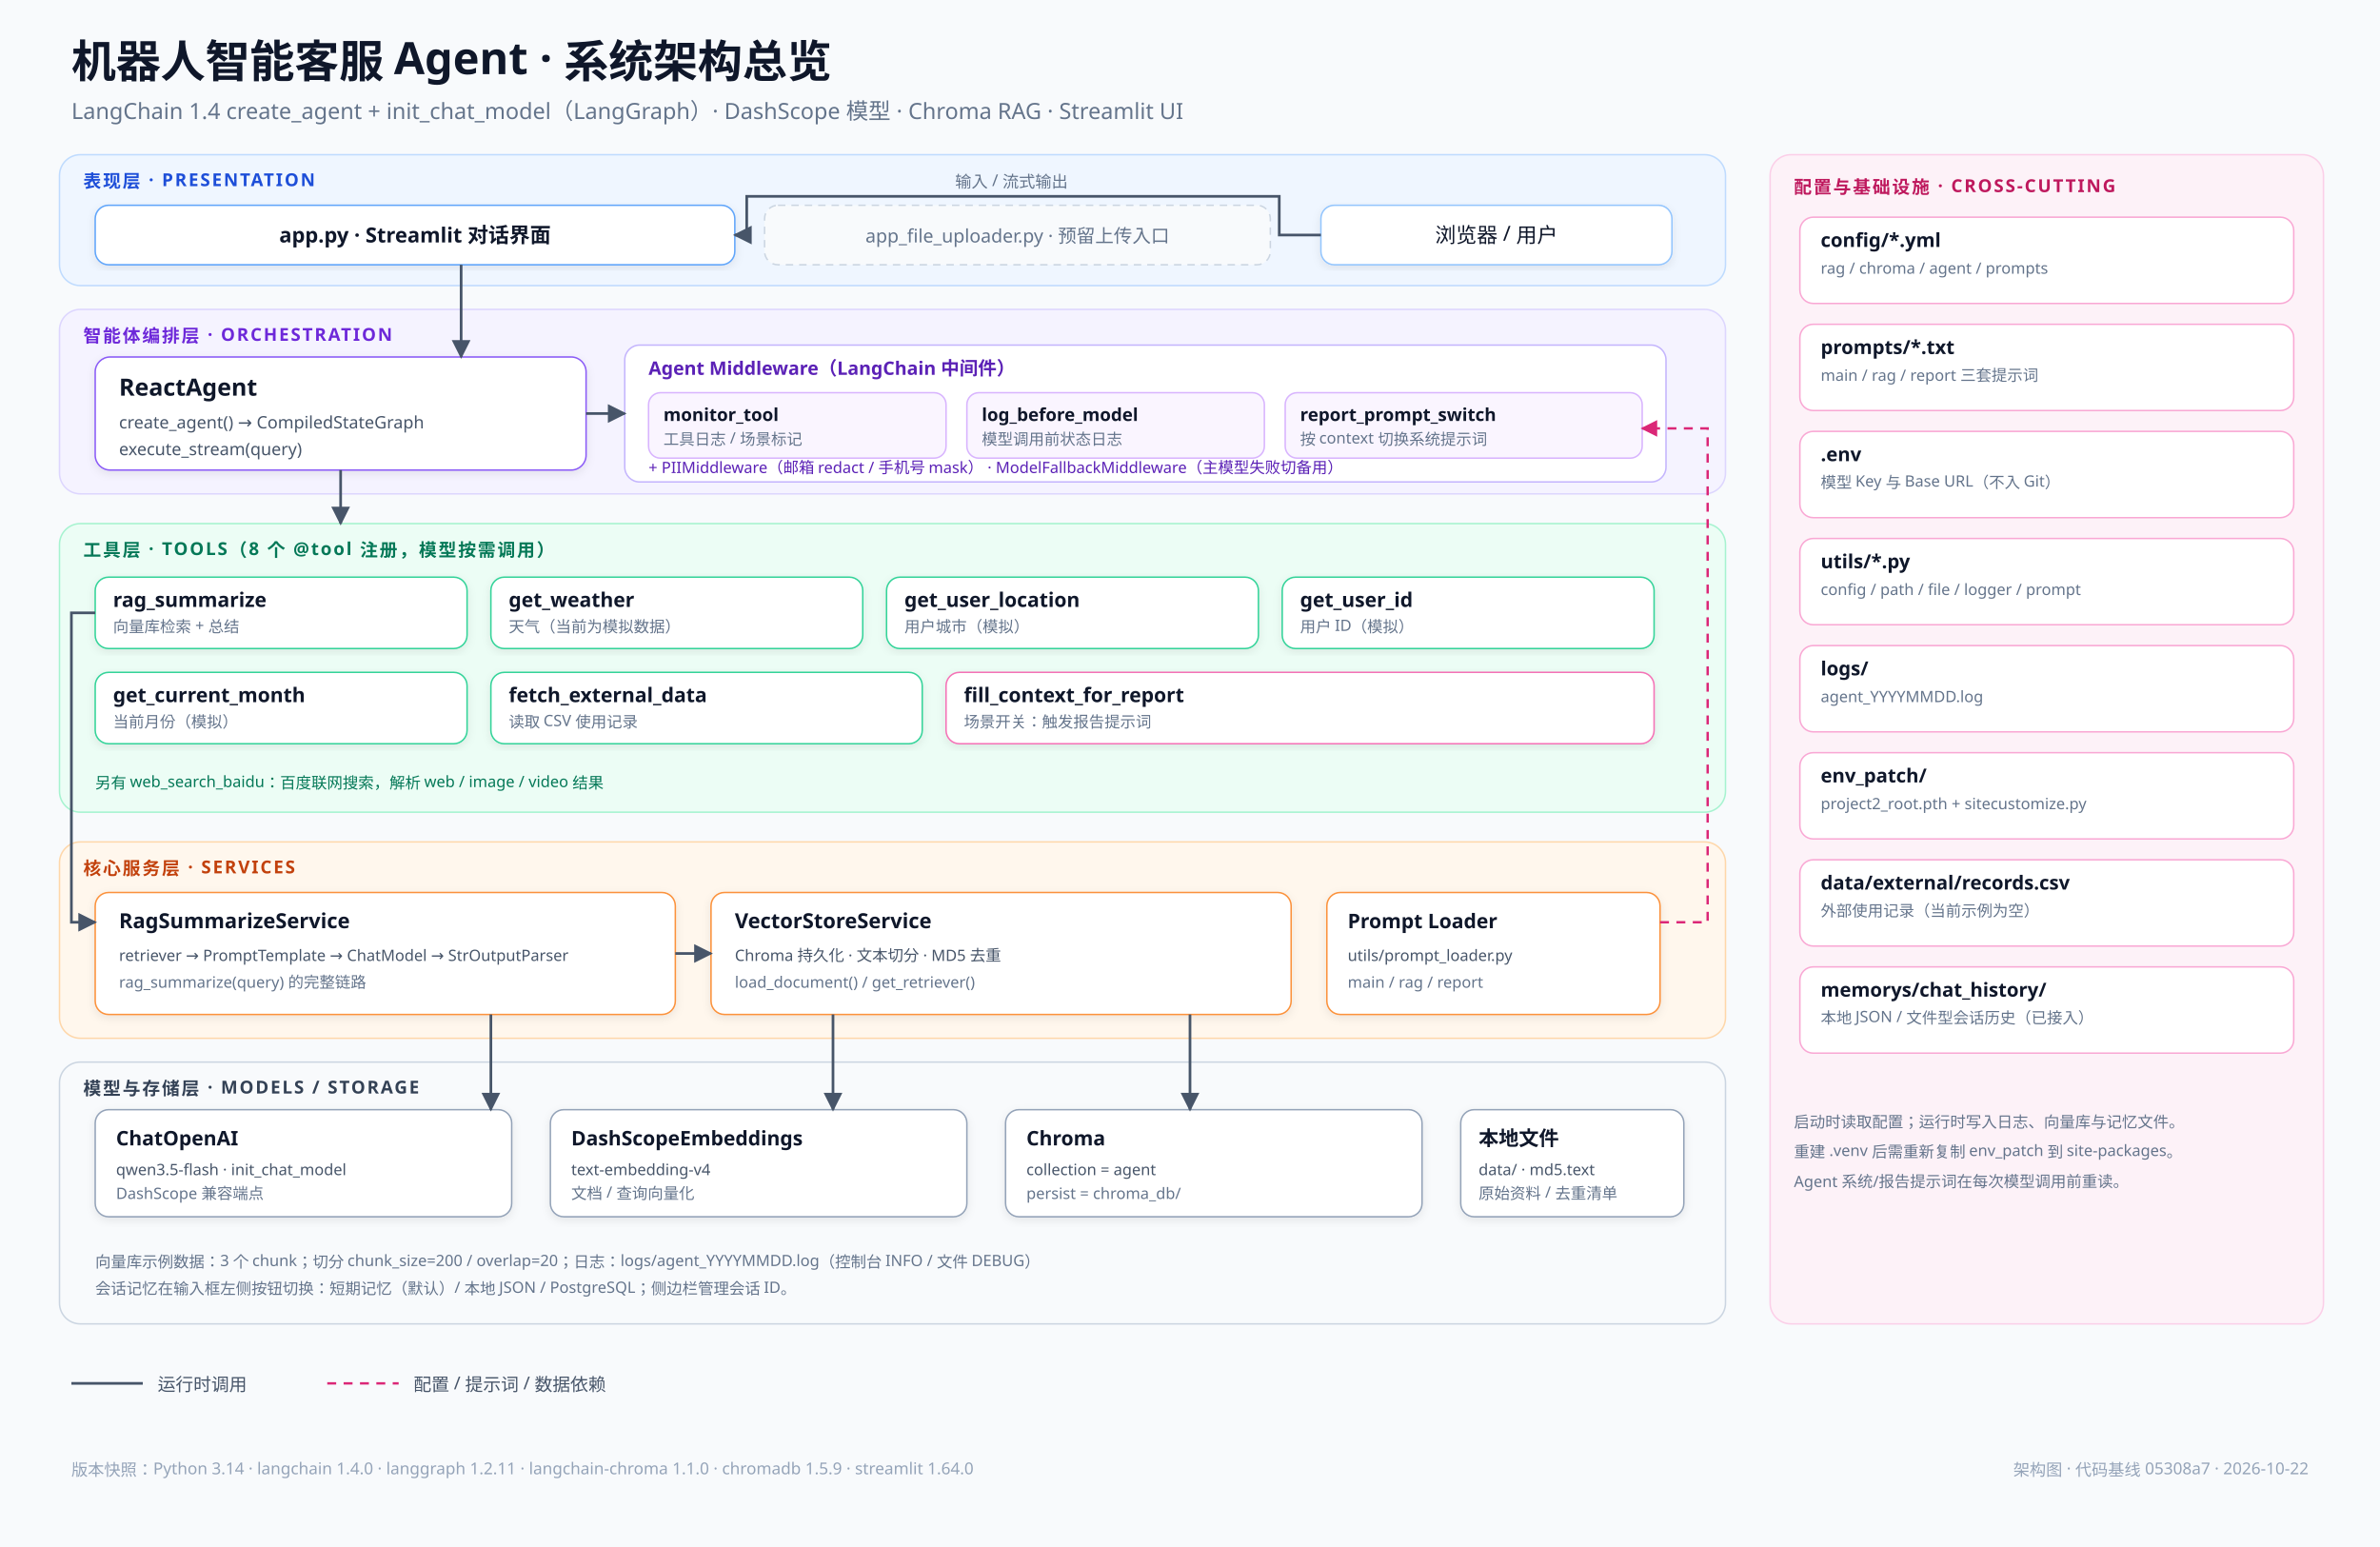
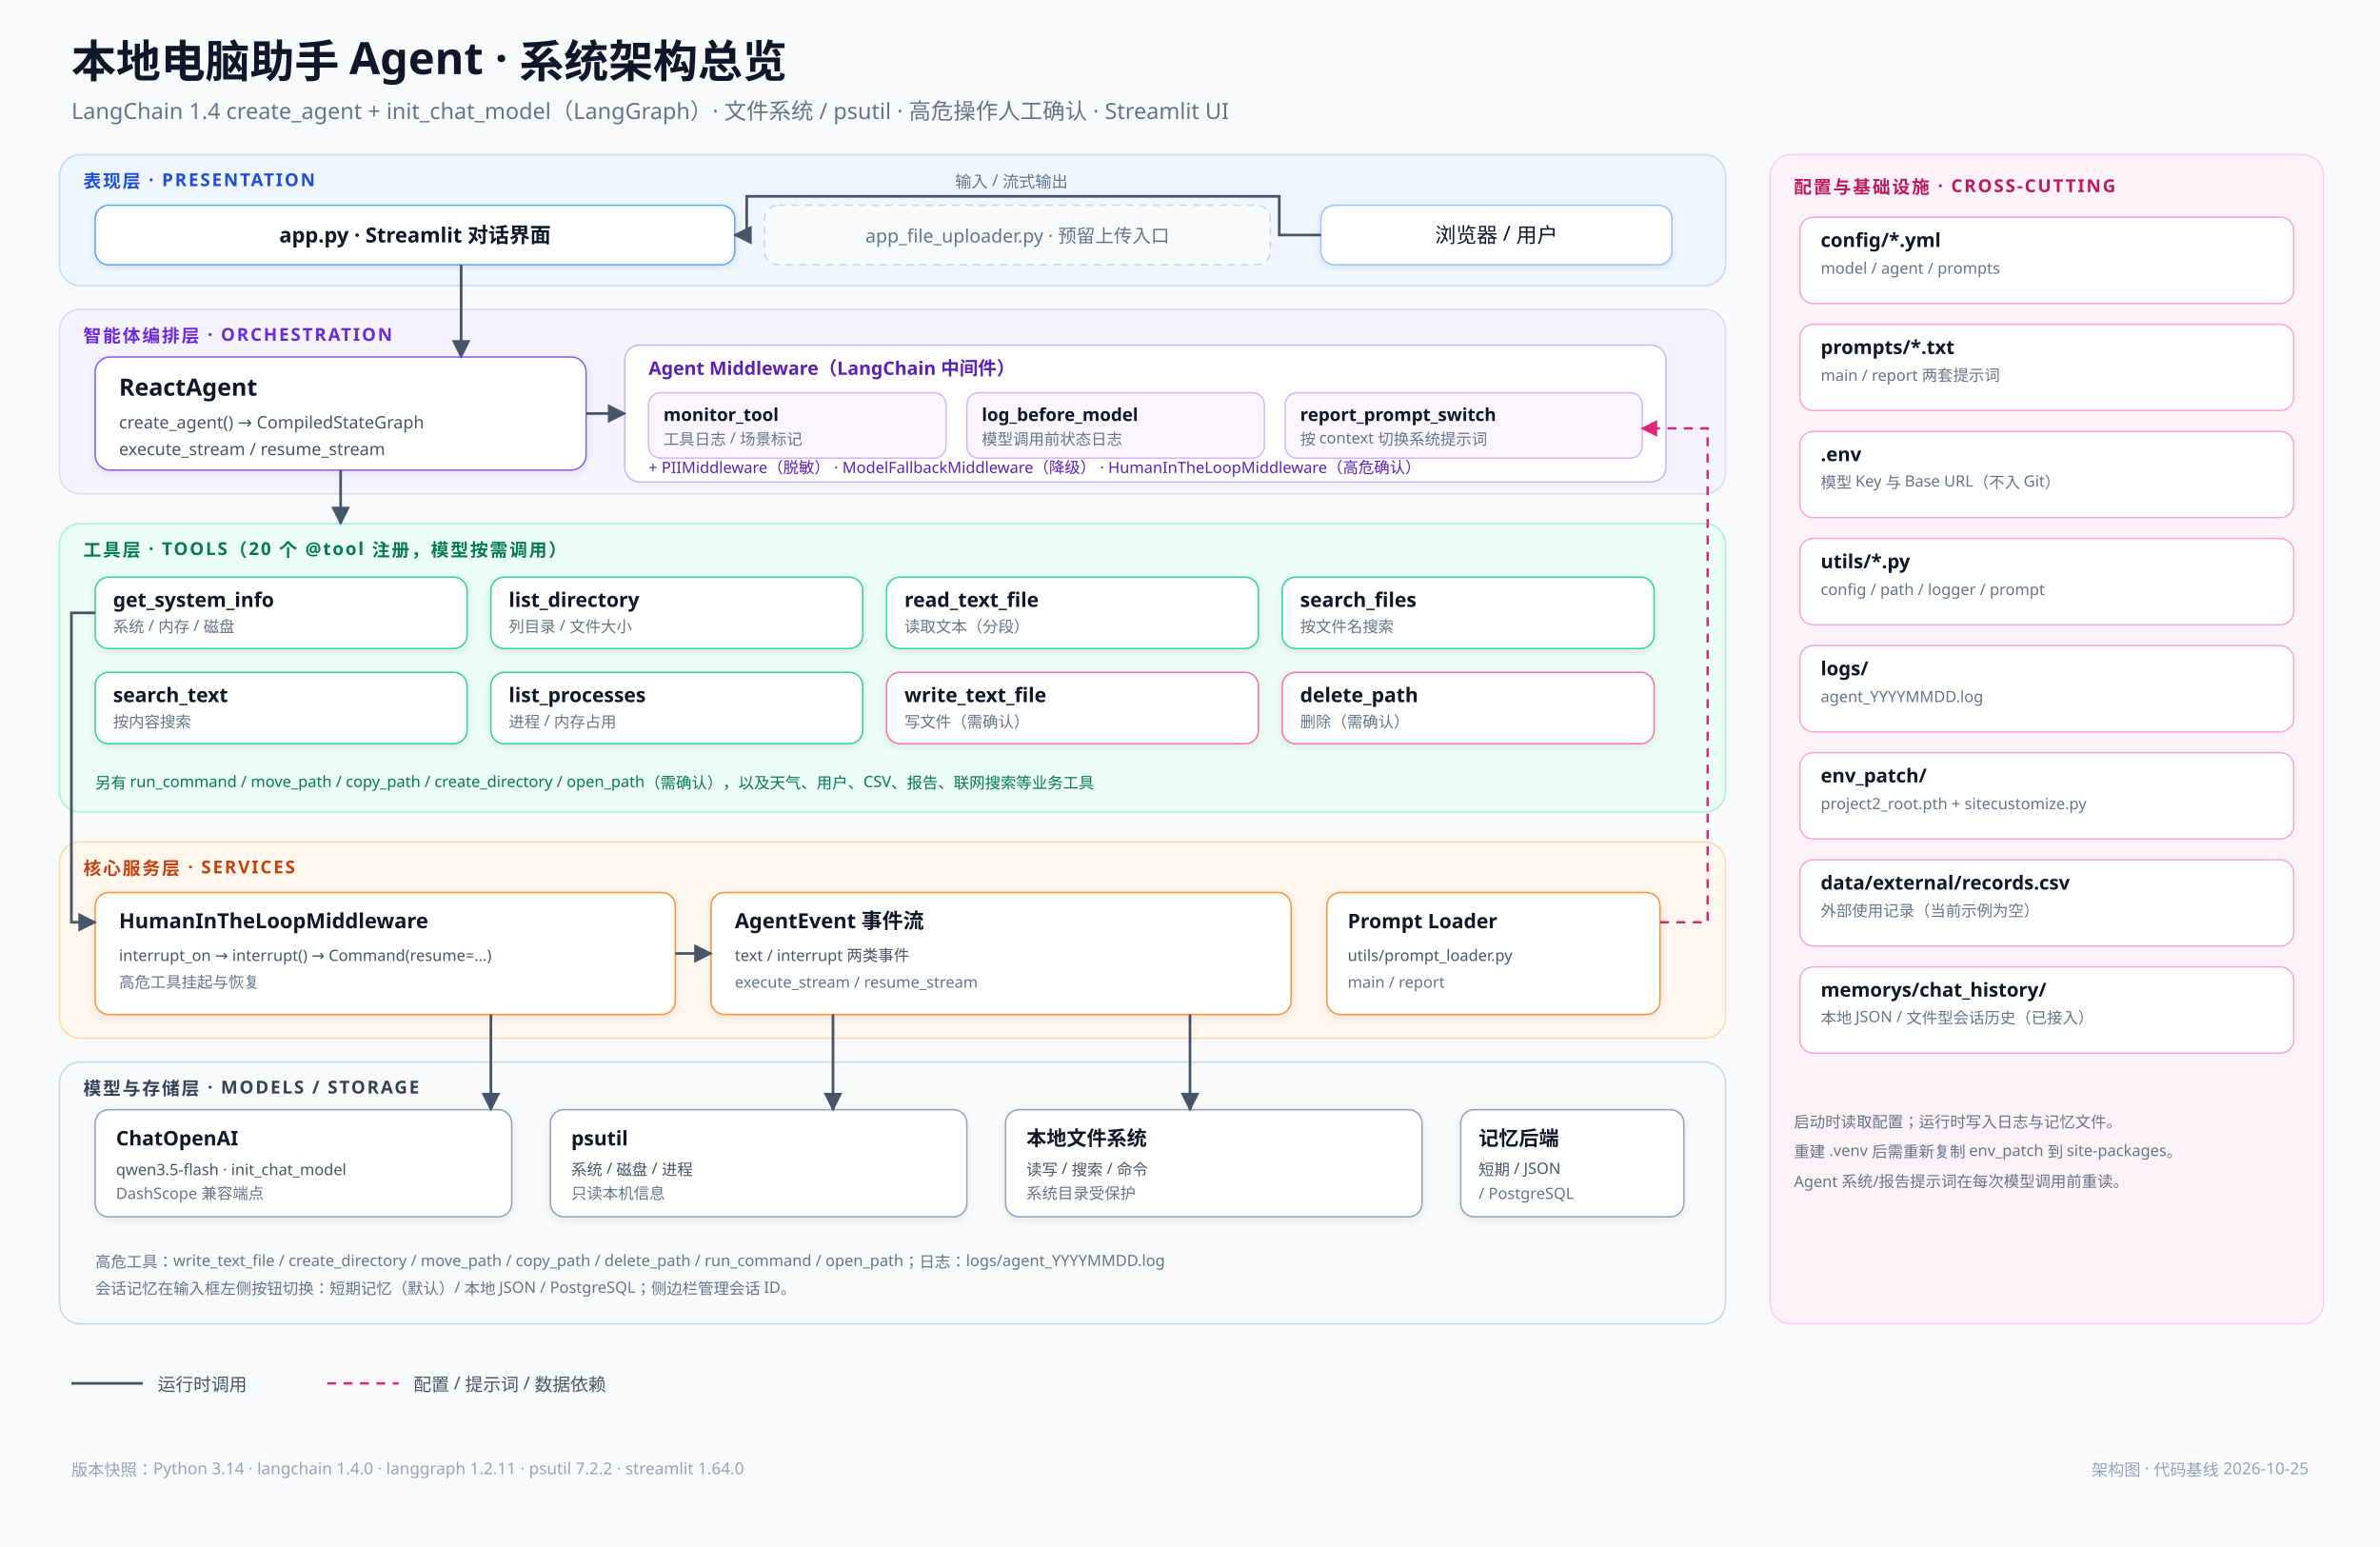
<svg xmlns="http://www.w3.org/2000/svg" width="1600" height="1040" viewBox="0 0 1600 1040" role="img" aria-labelledby="archTitle archDesc">
  <defs>
    <marker id="arrow" viewBox="0 0 10 10" refX="9" refY="5" markerWidth="7" markerHeight="7" orient="auto">
      <path d="M 0 0 L 10 5 L 0 10 z" fill="#475569" />
    </marker>
    <marker id="arrowDash" viewBox="0 0 10 10" refX="9" refY="5" markerWidth="7" markerHeight="7" orient="auto">
      <path d="M 0 0 L 10 5 L 0 10 z" fill="#db2777" />
    </marker>
    <filter id="shadow" x="-10%" y="-10%" width="120%" height="120%">
      <feDropShadow dx="0" dy="2" stdDeviation="3" flood-color="#0f172a" flood-opacity="0.08" />
    </filter>
  </defs>
  <rect width="1600" height="1040" fill="#f8fafc" />
  <g font-family="Microsoft YaHei, PingFang SC, Segoe UI, sans-serif">
-     <text x="48" y="52" font-size="30" font-weight="700" fill="#0f172a">机器人智能客服 Agent · 系统架构总览</text>
-     <text x="48" y="80" font-size="15" fill="#64748b">LangChain 1.4 create_agent + init_chat_model（LangGraph）· DashScope 模型 · Chroma RAG · Streamlit UI</text>
+     <text x="48" y="52" font-size="30" font-weight="700" fill="#0f172a">本地电脑助手 Agent · 系统架构总览</text>
+     <text x="48" y="80" font-size="15" fill="#64748b">LangChain 1.4 create_agent + init_chat_model（LangGraph）· 文件系统 / psutil · 高危操作人工确认 · Streamlit UI</text>
    <rect x="40" y="104" width="1120" height="88" rx="14" fill="#eff6ff" stroke="#bfdbfe" />
    <text x="56" y="126" font-size="12" font-weight="600" fill="#1d4ed8" letter-spacing="1.2">表现层 · PRESENTATION</text>
    <rect x="888" y="138" width="236" height="40" rx="9" fill="#ffffff" stroke="#93c5fd" filter="url(#shadow)" />
    <text x="1006" y="163" font-size="14" fill="#0f172a" text-anchor="middle">浏览器 / 用户</text>
    <rect x="64" y="138" width="430" height="40" rx="9" fill="#ffffff" stroke="#60a5fa" filter="url(#shadow)" />
    <text x="279" y="163" font-size="14" font-weight="600" fill="#0f172a" text-anchor="middle">app.py · Streamlit 对话界面</text>
    <rect x="514" y="138" width="340" height="40" rx="9" fill="#f8fafc" stroke="#cbd5e1" stroke-dasharray="5 4" />
    <text x="684" y="163" font-size="12.5" fill="#64748b" text-anchor="middle">app_file_uploader.py · 预留上传入口</text>
    <path d="M888 158 H860 V132 H502 V158 H494" fill="none" stroke="#475569" stroke-width="1.8" marker-end="url(#arrow)" />
    <text x="680" y="126" font-size="11" fill="#64748b" text-anchor="middle">输入 / 流式输出</text>
    <rect x="40" y="208" width="1120" height="124" rx="14" fill="#f5f3ff" stroke="#ddd6fe" />
    <text x="56" y="230" font-size="12" font-weight="600" fill="#6d28d9" letter-spacing="1.2">智能体编排层 · ORCHESTRATION</text>
    <rect x="64" y="240" width="330" height="76" rx="10" fill="#ffffff" stroke="#8b5cf6" filter="url(#shadow)" />
    <text x="80" y="266" font-size="16" font-weight="700" fill="#0f172a">ReactAgent</text>
    <text x="80" y="288" font-size="11.5" fill="#475569">create_agent() → CompiledStateGraph</text>
-     <text x="80" y="306" font-size="11.5" fill="#475569">execute_stream(query)</text>
+     <text x="80" y="306" font-size="11.5" fill="#475569">execute_stream / resume_stream</text>
    <rect x="420" y="232" width="700" height="92" rx="10" fill="#ffffff" stroke="#c4b5fd" />
    <text x="436" y="252" font-size="12.5" font-weight="700" fill="#5b21b6">Agent Middleware（LangChain 中间件）</text>
    <rect x="436" y="264" width="200" height="44" rx="8" fill="#faf5ff" stroke="#d8b4fe" />
    <text x="446" y="283" font-size="12" font-weight="600" fill="#0f172a">monitor_tool</text>
    <text x="446" y="299" font-size="10.5" fill="#64748b">工具日志 / 场景标记</text>
    <rect x="650" y="264" width="200" height="44" rx="8" fill="#faf5ff" stroke="#d8b4fe" />
    <text x="660" y="283" font-size="12" font-weight="600" fill="#0f172a">log_before_model</text>
    <text x="660" y="299" font-size="10.5" fill="#64748b">模型调用前状态日志</text>
    <rect x="864" y="264" width="240" height="44" rx="8" fill="#faf5ff" stroke="#d8b4fe" />
    <text x="874" y="283" font-size="12" font-weight="600" fill="#0f172a">report_prompt_switch</text>
    <text x="874" y="299" font-size="10.5" fill="#64748b">按 context 切换系统提示词</text>
-     <text x="436" y="318" font-size="10.5" fill="#5b21b6">+ PIIMiddleware（邮箱 redact / 手机号 mask） · ModelFallbackMiddleware（主模型失败切备用）</text>
+     <text x="436" y="318" font-size="10.5" fill="#5b21b6">+ PIIMiddleware（脱敏） · ModelFallbackMiddleware（降级） · HumanInTheLoopMiddleware（高危确认）</text>
    <path d="M310 178 V240" fill="none" stroke="#475569" stroke-width="1.8" marker-end="url(#arrow)" />
    <path d="M394 278 H420" fill="none" stroke="#475569" stroke-width="1.8" marker-end="url(#arrow)" />
    <rect x="40" y="352" width="1120" height="194" rx="14" fill="#ecfdf5" stroke="#a7f3d0" />
-     <text x="56" y="374" font-size="12" font-weight="600" fill="#047857" letter-spacing="1.2">工具层 · TOOLS（8 个 @tool 注册，模型按需调用）</text>
-     <text x="64" y="530" font-size="10.5" fill="#047857">另有 web_search_baidu：百度联网搜索，解析 web / image / video 结果</text>
+     <text x="56" y="374" font-size="12" font-weight="600" fill="#047857" letter-spacing="1.2">工具层 · TOOLS（20 个 @tool 注册，模型按需调用）</text>
+     <text x="64" y="530" font-size="10.5" fill="#047857">另有 run_command / move_path / copy_path / create_directory / open_path（需确认），以及天气、用户、CSV、报告、联网搜索等业务工具</text>
    <rect x="64" y="388" width="250" height="48" rx="9" fill="#ffffff" stroke="#34d399" filter="url(#shadow)" />
-     <text x="76" y="408" font-size="13.5" font-weight="600" fill="#0f172a">rag_summarize</text>
-     <text x="76" y="425" font-size="10.5" fill="#64748b">向量库检索 + 总结</text>
+     <text x="76" y="408" font-size="13.5" font-weight="600" fill="#0f172a">get_system_info</text>
+     <text x="76" y="425" font-size="10.5" fill="#64748b">系统 / 内存 / 磁盘</text>
    <rect x="330" y="388" width="250" height="48" rx="9" fill="#ffffff" stroke="#34d399" filter="url(#shadow)" />
-     <text x="342" y="408" font-size="13.5" font-weight="600" fill="#0f172a">get_weather</text>
-     <text x="342" y="425" font-size="10.5" fill="#64748b">天气（当前为模拟数据）</text>
+     <text x="342" y="408" font-size="13.5" font-weight="600" fill="#0f172a">list_directory</text>
+     <text x="342" y="425" font-size="10.5" fill="#64748b">列目录 / 文件大小</text>
    <rect x="596" y="388" width="250" height="48" rx="9" fill="#ffffff" stroke="#34d399" filter="url(#shadow)" />
-     <text x="608" y="408" font-size="13.5" font-weight="600" fill="#0f172a">get_user_location</text>
-     <text x="608" y="425" font-size="10.5" fill="#64748b">用户城市（模拟）</text>
+     <text x="608" y="408" font-size="13.5" font-weight="600" fill="#0f172a">read_text_file</text>
+     <text x="608" y="425" font-size="10.5" fill="#64748b">读取文本（分段）</text>
    <rect x="862" y="388" width="250" height="48" rx="9" fill="#ffffff" stroke="#34d399" filter="url(#shadow)" />
-     <text x="874" y="408" font-size="13.5" font-weight="600" fill="#0f172a">get_user_id</text>
-     <text x="874" y="425" font-size="10.5" fill="#64748b">用户 ID（模拟）</text>
+     <text x="874" y="408" font-size="13.5" font-weight="600" fill="#0f172a">search_files</text>
+     <text x="874" y="425" font-size="10.5" fill="#64748b">按文件名搜索</text>
    <rect x="64" y="452" width="250" height="48" rx="9" fill="#ffffff" stroke="#34d399" filter="url(#shadow)" />
-     <text x="76" y="472" font-size="13.5" font-weight="600" fill="#0f172a">get_current_month</text>
-     <text x="76" y="489" font-size="10.5" fill="#64748b">当前月份（模拟）</text>
-     <rect x="330" y="452" width="290" height="48" rx="9" fill="#ffffff" stroke="#34d399" filter="url(#shadow)" />
-     <text x="342" y="472" font-size="13.5" font-weight="600" fill="#0f172a">fetch_external_data</text>
-     <text x="342" y="489" font-size="10.5" fill="#64748b">读取 CSV 使用记录</text>
-     <rect x="636" y="452" width="476" height="48" rx="9" fill="#ffffff" stroke="#f472b6" filter="url(#shadow)" />
-     <text x="648" y="472" font-size="13.5" font-weight="600" fill="#0f172a">fill_context_for_report</text>
-     <text x="648" y="489" font-size="10.5" fill="#64748b">场景开关：触发报告提示词</text>
+     <text x="76" y="472" font-size="13.5" font-weight="600" fill="#0f172a">search_text</text>
+     <text x="76" y="489" font-size="10.5" fill="#64748b">按内容搜索</text>
+     <rect x="330" y="452" width="250" height="48" rx="9" fill="#ffffff" stroke="#34d399" filter="url(#shadow)" />
+     <text x="342" y="472" font-size="13.5" font-weight="600" fill="#0f172a">list_processes</text>
+     <text x="342" y="489" font-size="10.5" fill="#64748b">进程 / 内存占用</text>
+     <rect x="596" y="452" width="250" height="48" rx="9" fill="#ffffff" stroke="#f472b6" filter="url(#shadow)" />
+     <text x="608" y="472" font-size="13.5" font-weight="600" fill="#0f172a">write_text_file</text>
+     <text x="608" y="489" font-size="10.5" fill="#64748b">写文件（需确认）</text>
+     <rect x="862" y="452" width="250" height="48" rx="9" fill="#ffffff" stroke="#f472b6" filter="url(#shadow)" />
+     <text x="874" y="472" font-size="13.5" font-weight="600" fill="#0f172a">delete_path</text>
+     <text x="874" y="489" font-size="10.5" fill="#64748b">删除（需确认）</text>
    <path d="M229 316 V352" fill="none" stroke="#475569" stroke-width="1.8" marker-end="url(#arrow)" />
    <rect x="40" y="566" width="1120" height="132" rx="14" fill="#fff7ed" stroke="#fed7aa" />
    <text x="56" y="588" font-size="12" font-weight="600" fill="#c2410c" letter-spacing="1.2">核心服务层 · SERVICES</text>
    <rect x="64" y="600" width="390" height="82" rx="9" fill="#ffffff" stroke="#fb923c" filter="url(#shadow)" />
-     <text x="80" y="624" font-size="14" font-weight="700" fill="#0f172a">RagSummarizeService</text>
-     <text x="80" y="646" font-size="10.5" fill="#475569">retriever → PromptTemplate → ChatModel → StrOutputParser</text>
-     <text x="80" y="664" font-size="10.5" fill="#64748b">rag_summarize(query) 的完整链路</text>
+     <text x="80" y="624" font-size="14" font-weight="700" fill="#0f172a">HumanInTheLoopMiddleware</text>
+     <text x="80" y="646" font-size="10.5" fill="#475569">interrupt_on → interrupt() → Command(resume=...)</text>
+     <text x="80" y="664" font-size="10.5" fill="#64748b">高危工具挂起与恢复</text>
    <rect x="478" y="600" width="390" height="82" rx="9" fill="#ffffff" stroke="#fb923c" filter="url(#shadow)" />
-     <text x="494" y="624" font-size="14" font-weight="700" fill="#0f172a">VectorStoreService</text>
-     <text x="494" y="646" font-size="10.5" fill="#475569">Chroma 持久化 · 文本切分 · MD5 去重</text>
-     <text x="494" y="664" font-size="10.5" fill="#64748b">load_document() / get_retriever()</text>
+     <text x="494" y="624" font-size="14" font-weight="700" fill="#0f172a">AgentEvent 事件流</text>
+     <text x="494" y="646" font-size="10.5" fill="#475569">text / interrupt 两类事件</text>
+     <text x="494" y="664" font-size="10.5" fill="#64748b">execute_stream / resume_stream</text>
    <rect x="892" y="600" width="224" height="82" rx="9" fill="#ffffff" stroke="#fb923c" filter="url(#shadow)" />
    <text x="906" y="624" font-size="13.5" font-weight="700" fill="#0f172a">Prompt Loader</text>
    <text x="906" y="646" font-size="10.5" fill="#475569">utils/prompt_loader.py</text>
-     <text x="906" y="664" font-size="10.5" fill="#64748b">main / rag / report</text>
+     <text x="906" y="664" font-size="10.5" fill="#64748b">main / report</text>
    <path d="M64 412 H48 V620 H64" fill="none" stroke="#475569" stroke-width="1.8" marker-end="url(#arrow)" />
    <path d="M454 641 H478" fill="none" stroke="#475569" stroke-width="1.8" marker-end="url(#arrow)" />
    <rect x="40" y="714" width="1120" height="176" rx="14" fill="#f8fafc" stroke="#cbd5e1" />
    <text x="56" y="736" font-size="12" font-weight="600" fill="#334155" letter-spacing="1.2">模型与存储层 · MODELS / STORAGE</text>
    <rect x="64" y="746" width="280" height="72" rx="9" fill="#ffffff" stroke="#94a3b8" filter="url(#shadow)" />
    <text x="78" y="770" font-size="13.5" font-weight="700" fill="#0f172a">ChatOpenAI</text>
    <text x="78" y="790" font-size="10.5" fill="#475569">qwen3.5-flash · init_chat_model</text>
    <text x="78" y="806" font-size="10.5" fill="#64748b">DashScope 兼容端点</text>
    <rect x="370" y="746" width="280" height="72" rx="9" fill="#ffffff" stroke="#94a3b8" filter="url(#shadow)" />
-     <text x="384" y="770" font-size="13.5" font-weight="700" fill="#0f172a">DashScopeEmbeddings</text>
-     <text x="384" y="790" font-size="10.5" fill="#475569">text-embedding-v4</text>
-     <text x="384" y="806" font-size="10.5" fill="#64748b">文档 / 查询向量化</text>
+     <text x="384" y="770" font-size="13.5" font-weight="700" fill="#0f172a">psutil</text>
+     <text x="384" y="790" font-size="10.5" fill="#475569">系统 / 磁盘 / 进程</text>
+     <text x="384" y="806" font-size="10.5" fill="#64748b">只读本机信息</text>
    <rect x="676" y="746" width="280" height="72" rx="9" fill="#ffffff" stroke="#94a3b8" filter="url(#shadow)" />
-     <text x="690" y="770" font-size="13.5" font-weight="700" fill="#0f172a">Chroma</text>
-     <text x="690" y="790" font-size="10.5" fill="#475569">collection = agent</text>
-     <text x="690" y="806" font-size="10.5" fill="#64748b">persist = chroma_db/</text>
+     <text x="690" y="770" font-size="13.5" font-weight="700" fill="#0f172a">本地文件系统</text>
+     <text x="690" y="790" font-size="10.5" fill="#475569">读写 / 搜索 / 命令</text>
+     <text x="690" y="806" font-size="10.5" fill="#64748b">系统目录受保护</text>
    <rect x="982" y="746" width="150" height="72" rx="9" fill="#ffffff" stroke="#94a3b8" filter="url(#shadow)" />
-     <text x="994" y="770" font-size="13.5" font-weight="700" fill="#0f172a">本地文件</text>
-     <text x="994" y="790" font-size="10.5" fill="#475569">data/ · md5.text</text>
-     <text x="994" y="806" font-size="10.5" fill="#64748b">原始资料 / 去重清单</text>
+     <text x="994" y="770" font-size="13.5" font-weight="700" fill="#0f172a">记忆后端</text>
+     <text x="994" y="790" font-size="10.5" fill="#475569">短期 / JSON</text>
+     <text x="994" y="806" font-size="10.5" fill="#64748b">/ PostgreSQL</text>
    <path d="M330 682 V746" fill="none" stroke="#475569" stroke-width="1.8" marker-end="url(#arrow)" />
    <path d="M560 682 V746" fill="none" stroke="#475569" stroke-width="1.8" marker-end="url(#arrow)" />
    <path d="M800 682 V746" fill="none" stroke="#475569" stroke-width="1.8" marker-end="url(#arrow)" />
-     <text x="64" y="852" font-size="10.5" fill="#64748b">向量库示例数据：3 个 chunk；切分 chunk_size=200 / overlap=20；日志：logs/agent_YYYYMMDD.log（控制台 INFO / 文件 DEBUG）</text>
+     <text x="64" y="852" font-size="10.5" fill="#64748b">高危工具：write_text_file / create_directory / move_path / copy_path / delete_path / run_command / open_path；日志：logs/agent_YYYYMMDD.log</text>
    <text x="64" y="870" font-size="10.5" fill="#64748b">会话记忆在输入框左侧按钮切换：短期记忆（默认）/ 本地 JSON / PostgreSQL；侧边栏管理会话 ID。</text>
    <path d="M1116 620 H1148 V288 H1104" fill="none" stroke="#db2777" stroke-width="1.6" stroke-dasharray="6 5" marker-end="url(#arrowDash)" />
    <rect x="1190" y="104" width="372" height="786" rx="14" fill="#fdf2f8" stroke="#fbcfe8" />
    <text x="1206" y="130" font-size="12" font-weight="600" fill="#be185d" letter-spacing="1.2">配置与基础设施 · CROSS-CUTTING</text>
    <rect x="1210" y="146" width="332" height="58" rx="9" fill="#ffffff" stroke="#f9a8d4" />
    <text x="1224" y="166" font-size="13" font-weight="700" fill="#0f172a">config/*.yml</text>
-     <text x="1224" y="184" font-size="10.5" fill="#64748b">rag / chroma / agent / prompts</text>
+     <text x="1224" y="184" font-size="10.5" fill="#64748b">model / agent / prompts</text>
    <rect x="1210" y="218" width="332" height="58" rx="9" fill="#ffffff" stroke="#f9a8d4" />
    <text x="1224" y="238" font-size="13" font-weight="700" fill="#0f172a">prompts/*.txt</text>
-     <text x="1224" y="256" font-size="10.5" fill="#64748b">main / rag / report 三套提示词</text>
+     <text x="1224" y="256" font-size="10.5" fill="#64748b">main / report 两套提示词</text>
    <rect x="1210" y="290" width="332" height="58" rx="9" fill="#ffffff" stroke="#f9a8d4" />
    <text x="1224" y="310" font-size="13" font-weight="700" fill="#0f172a">.env</text>
    <text x="1224" y="328" font-size="10.5" fill="#64748b">模型 Key 与 Base URL（不入 Git）</text>
    <rect x="1210" y="362" width="332" height="58" rx="9" fill="#ffffff" stroke="#f9a8d4" />
    <text x="1224" y="382" font-size="13" font-weight="700" fill="#0f172a">utils/*.py</text>
-     <text x="1224" y="400" font-size="10.5" fill="#64748b">config / path / file / logger / prompt</text>
+     <text x="1224" y="400" font-size="10.5" fill="#64748b">config / path / logger / prompt</text>
    <rect x="1210" y="434" width="332" height="58" rx="9" fill="#ffffff" stroke="#f9a8d4" />
    <text x="1224" y="454" font-size="13" font-weight="700" fill="#0f172a">logs/</text>
    <text x="1224" y="472" font-size="10.5" fill="#64748b">agent_YYYYMMDD.log</text>
    <rect x="1210" y="506" width="332" height="58" rx="9" fill="#ffffff" stroke="#f9a8d4" />
    <text x="1224" y="526" font-size="13" font-weight="700" fill="#0f172a">env_patch/</text>
    <text x="1224" y="544" font-size="10.5" fill="#64748b">project2_root.pth + sitecustomize.py</text>
    <rect x="1210" y="578" width="332" height="58" rx="9" fill="#ffffff" stroke="#f9a8d4" />
    <text x="1224" y="598" font-size="13" font-weight="700" fill="#0f172a">data/external/records.csv</text>
    <text x="1224" y="616" font-size="10.5" fill="#64748b">外部使用记录（当前示例为空）</text>
    <rect x="1210" y="650" width="332" height="58" rx="9" fill="#ffffff" stroke="#f9a8d4" />
    <text x="1224" y="670" font-size="13" font-weight="700" fill="#0f172a">memorys/chat_history/</text>
    <text x="1224" y="688" font-size="10.5" fill="#64748b">本地 JSON / 文件型会话历史（已接入）</text>
-     <text x="1206" y="758" font-size="10.5" fill="#64748b">启动时读取配置；运行时写入日志、向量库与记忆文件。</text>
+     <text x="1206" y="758" font-size="10.5" fill="#64748b">启动时读取配置；运行时写入日志与记忆文件。</text>
    <text x="1206" y="778" font-size="10.5" fill="#64748b">重建 .venv 后需重新复制 env_patch 到 site-packages。</text>
    <text x="1206" y="798" font-size="10.5" fill="#64748b">Agent 系统/报告提示词在每次模型调用前重读。</text>
    <line x1="48" y1="930" x2="96" y2="930" stroke="#475569" stroke-width="1.8" />
    <text x="106" y="935" font-size="12" fill="#475569">运行时调用</text>
    <line x1="220" y1="930" x2="268" y2="930" stroke="#db2777" stroke-width="1.6" stroke-dasharray="6 5" />
    <text x="278" y="935" font-size="12" fill="#475569">配置 / 提示词 / 数据依赖</text>
-     <text x="48" y="992" font-size="11" fill="#94a3b8">版本快照：Python 3.14 · langchain 1.4.0 · langgraph 1.2.11 · langchain-chroma 1.1.0 · chromadb 1.5.9 · streamlit 1.64.0</text>
-     <text x="1552" y="992" font-size="11" fill="#94a3b8" text-anchor="end">架构图 · 代码基线 05308a7 · 2026-10-22</text>
+     <text x="48" y="992" font-size="11" fill="#94a3b8">版本快照：Python 3.14 · langchain 1.4.0 · langgraph 1.2.11 · psutil 7.2.2 · streamlit 1.64.0</text>
+     <text x="1552" y="992" font-size="11" fill="#94a3b8" text-anchor="end">架构图 · 代码基线 2026-10-25</text>
  </g>
</svg>
